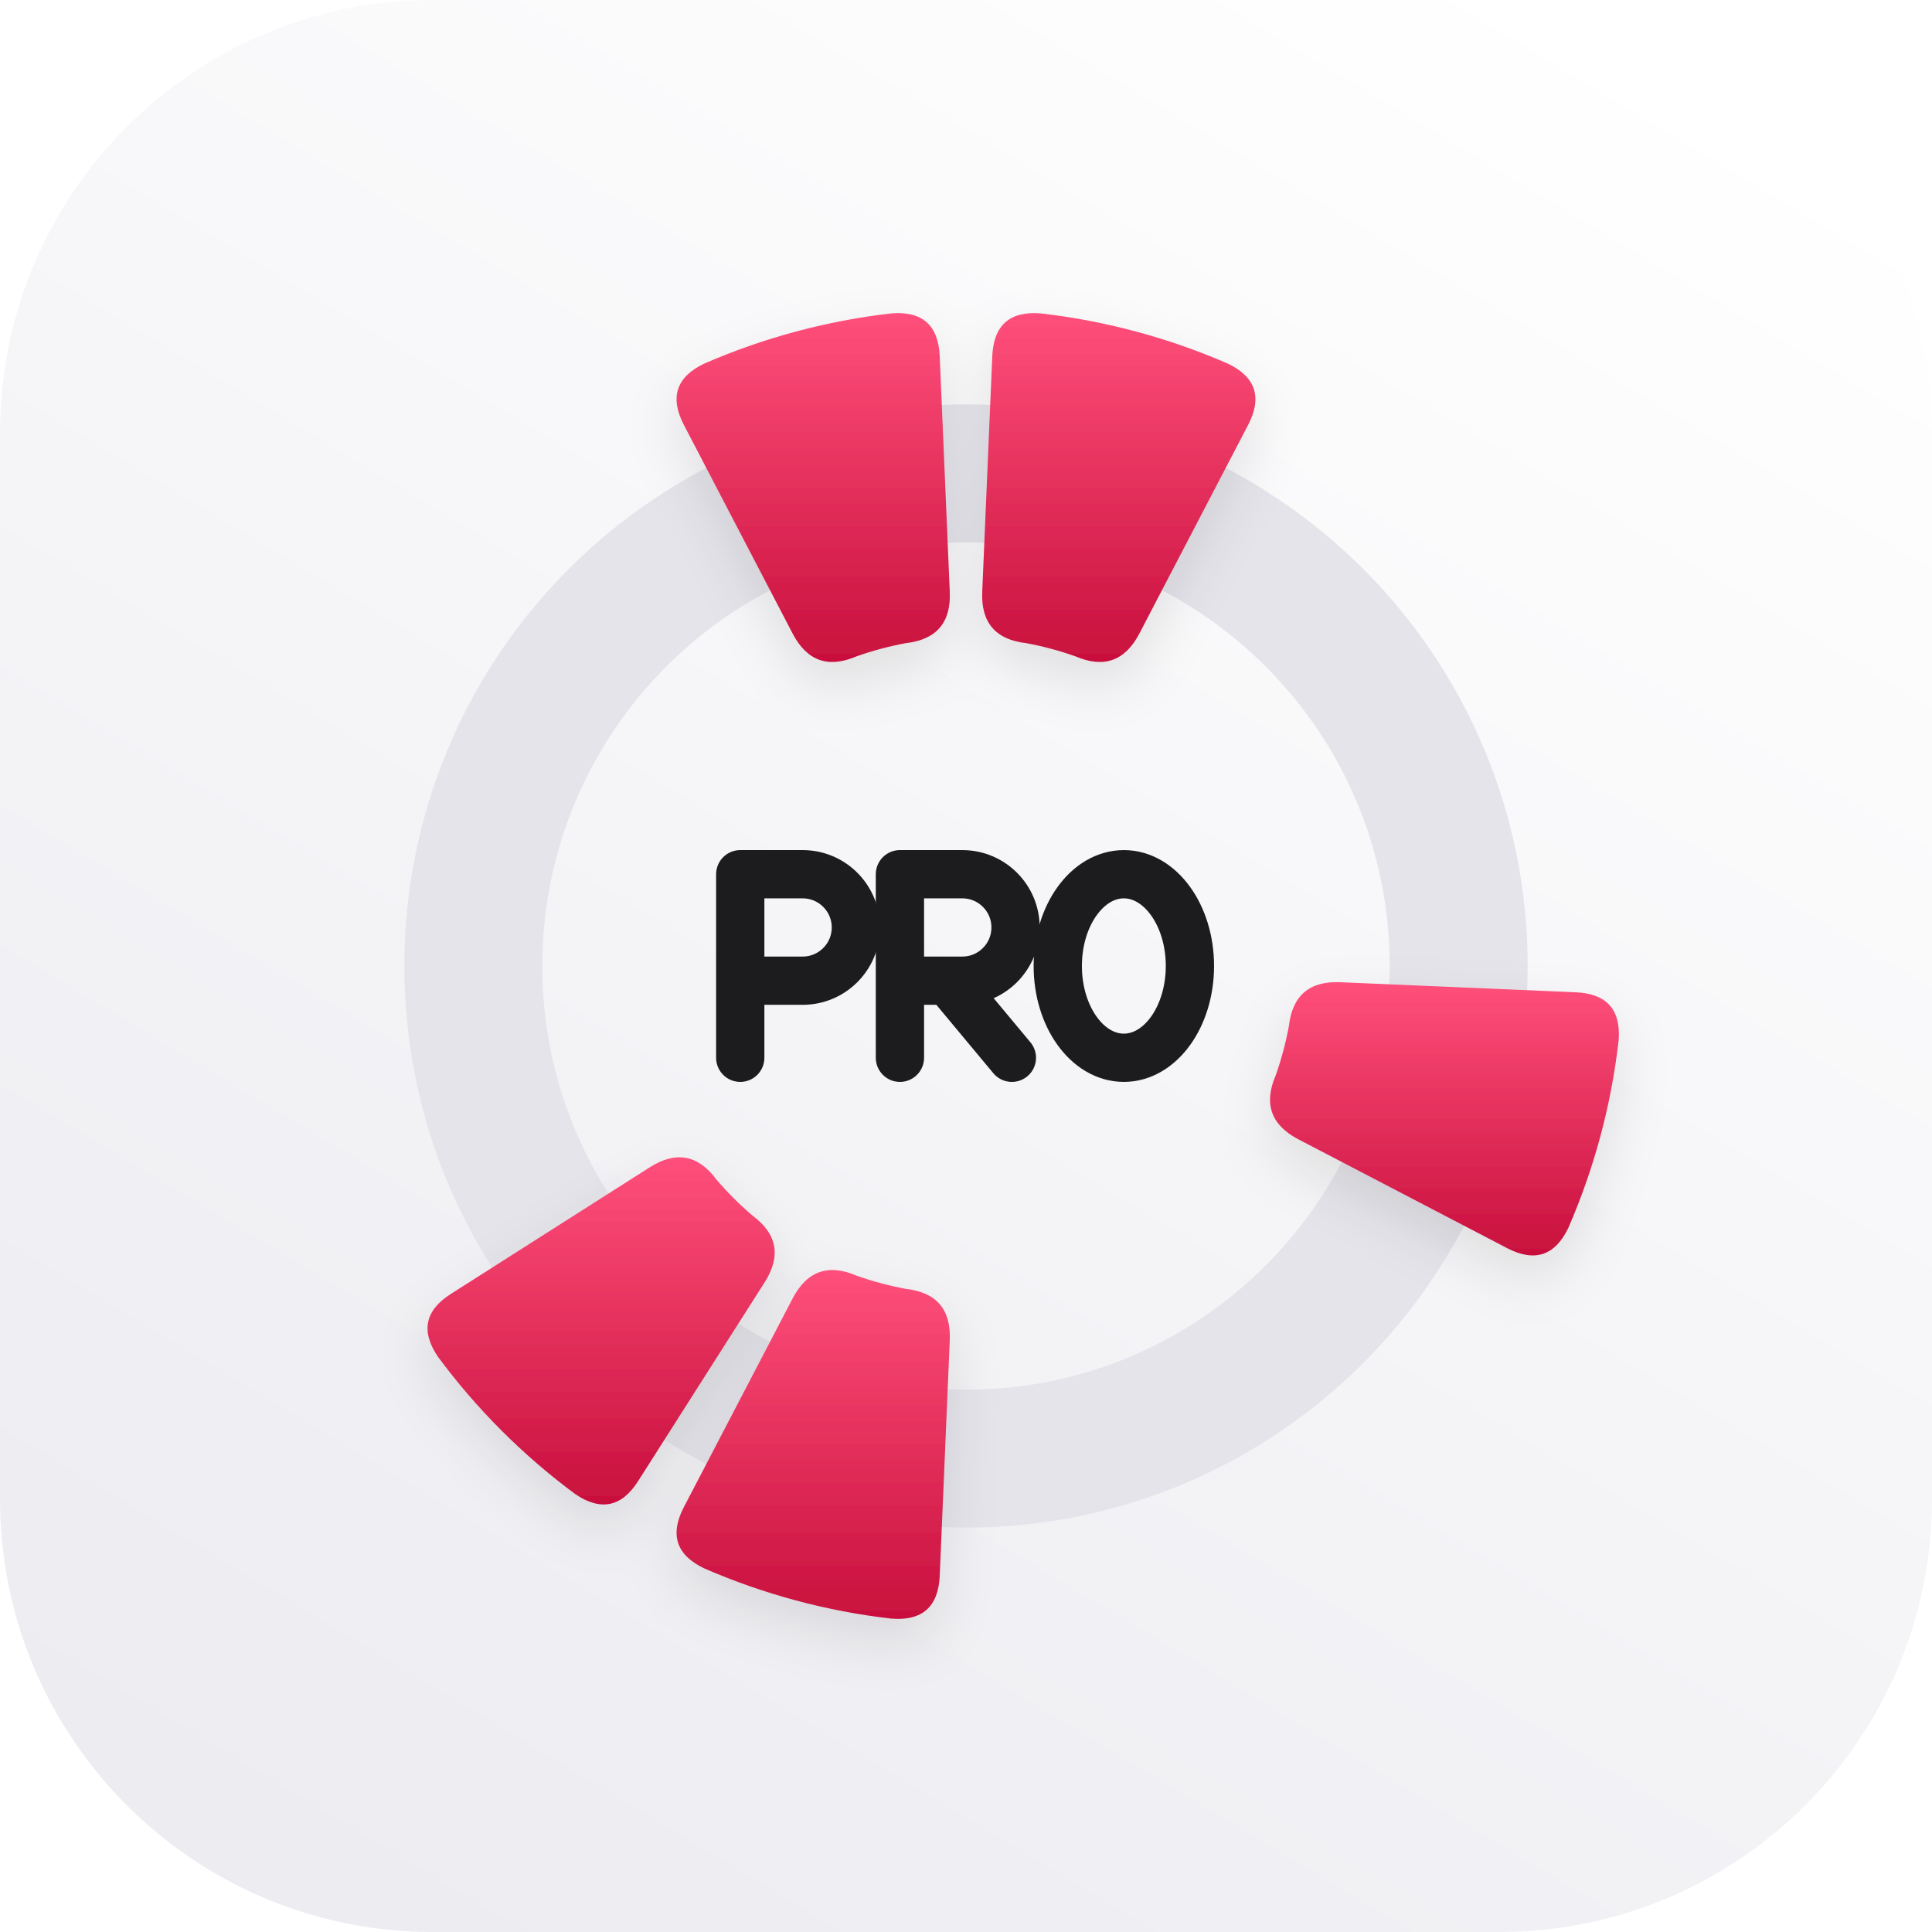
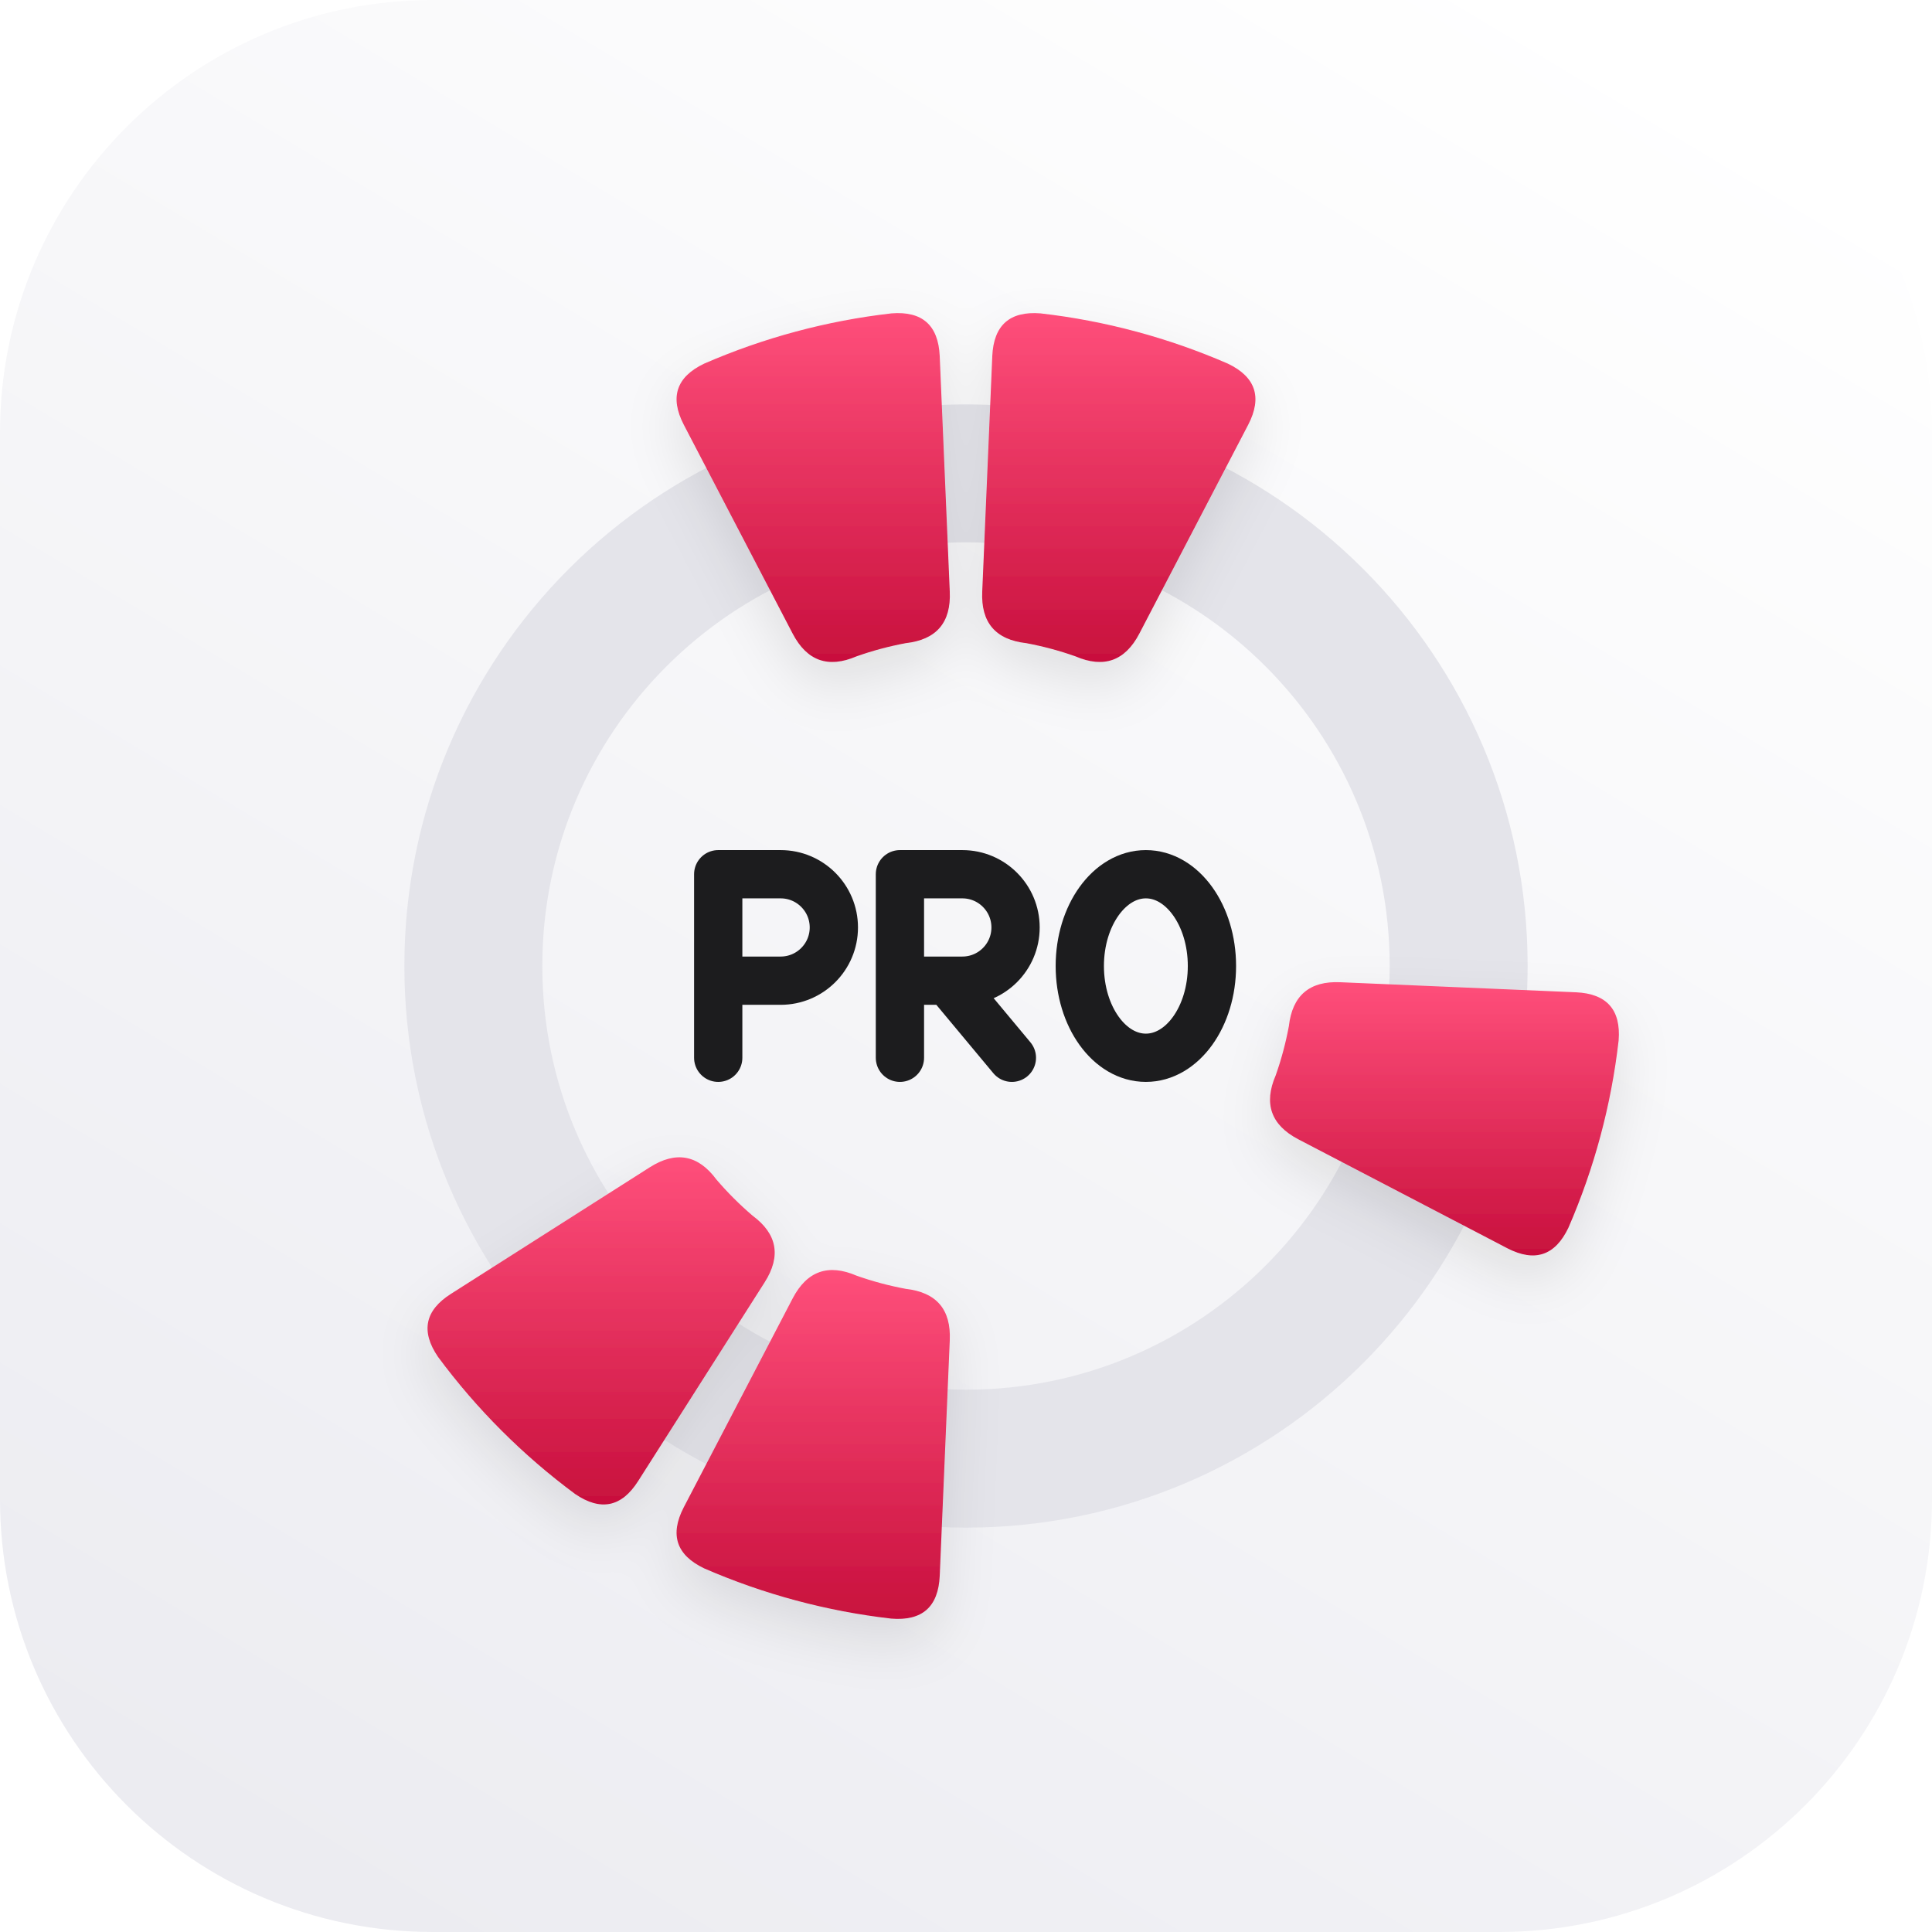
- <svg xmlns="http://www.w3.org/2000/svg" viewBox="0 0 1024 1024" role="img" aria-label="Fivvi">
+ <svg xmlns="http://www.w3.org/2000/svg" viewBox="0 0 1024 1024" role="img" aria-label="Fivvi Pro">
  <defs>
    <linearGradient id="fivvi-dial-b2-pro-light-bg" x1=".8" y1="0" x2=".2" y2="1">
      <stop offset="0.00" stop-color="#FFFFFF" />
      <stop offset="1.00" stop-color="#ECECF1" />
    </linearGradient>
    <linearGradient id="fivvi-dial-b2-pro-light-pk" x1="0" y1="0" x2="0" y2="1">
      <stop offset="0.00" stop-color="#FF4F7B" />
      <stop offset="1.00" stop-color="#C8103D" />
    </linearGradient>
    <clipPath id="fivvi-dial-b2-pro-light-clip">
      <rect width="100" height="100" rx="22.4" />
    </clipPath>
    <filter id="fivvi-dial-b2-pro-light-sh" x="-20%" y="-20%" width="140%" height="140%">
      <feDropShadow dx="0" dy="1.2" stdDeviation="1.4" flood-color="#000000" flood-opacity=".10" />
    </filter>
  </defs>
  <g transform="scale(10.24)">
    <g clip-path="url(#fivvi-dial-b2-pro-light-clip)">
      <rect width="100" height="100" fill="url(#fivvi-dial-b2-pro-light-bg)" />
      <circle cx="50" cy="50" r="25.5" fill="none" stroke="#E4E4EA" stroke-width="7.14" />
      <g filter="url(#fivvi-dial-b2-pro-light-sh)">
        <path d="M36.45 18.82 A34 34 0 0 1 46.14 16.22 Q48.53 16.03 48.64 18.43 L49.16 30.62 Q49.27 33.02 46.88 33.29 A17 17 0 0 0 44.34 33.97 Q42.14 34.92 41.03 32.80 L35.39 21.98 Q34.29 19.85 36.45 18.82Z" fill="url(#fivvi-dial-b2-pro-light-pk)" />
        <path d="M53.86 16.22 A34 34 0 0 1 63.55 18.82 Q65.71 19.85 64.61 21.98 L58.97 32.80 Q57.86 34.92 55.66 33.97 A17 17 0 0 0 53.12 33.29 Q50.73 33.02 50.84 30.62 L51.36 18.43 Q51.47 16.03 53.86 16.22Z" fill="url(#fivvi-dial-b2-pro-light-pk)" />
        <path d="M83.78 53.86 A34 34 0 0 1 81.18 63.55 Q80.15 65.71 78.02 64.61 L67.20 58.97 Q65.08 57.86 66.03 55.66 A17 17 0 0 0 66.71 53.12 Q66.98 50.73 69.38 50.84 L81.57 51.36 Q83.97 51.47 83.78 53.86Z" fill="url(#fivvi-dial-b2-pro-light-pk)" />
        <path d="M46.14 83.78 A34 34 0 0 1 36.45 81.18 Q34.29 80.15 35.39 78.02 L41.03 67.20 Q42.14 65.08 44.34 66.03 A17 17 0 0 0 46.88 66.71 Q49.27 66.98 49.16 69.38 L48.64 81.57 Q48.53 83.97 46.14 83.78Z" fill="url(#fivvi-dial-b2-pro-light-pk)" />
        <path d="M29.77 77.33 A34 34 0 0 1 22.67 70.23 Q21.32 68.25 23.34 66.97 L33.63 60.42 Q35.66 59.13 37.08 61.05 A17 17 0 0 0 38.95 62.92 Q40.87 64.34 39.58 66.37 L33.03 76.66 Q31.75 78.68 29.77 77.33Z" fill="url(#fivvi-dial-b2-pro-light-pk)" />
      </g>
      <g transform="translate(50 50) scale(0.950)" fill="none" stroke="#1C1C1E" stroke-width="2.63" stroke-linecap="round" stroke-linejoin="round">
-         <path d="M0 10 L0 0 L3.4 0 A2.9 2.9 0 0 1 3.4 5.8 L0 5.8" transform="translate(-12.30 -5)" />
+         <path d="M0 10 L0 0 L3.4 0 A2.9 2.9 0 0 1 3.4 5.8 L0 5.8" transform="translate(-13.50 -5)" />
        <path d="M0 10 L0 0 L3.4 0 A2.9 2.9 0 0 1 3.4 5.8 L0 5.8 M2.6 5.8 L6.1 10" transform="translate(-3.60 -5)" />
-         <ellipse cx="8.60" cy="0" rx="3.60" ry="5" />
+         <ellipse cx="9.80" cy="0" rx="3.60" ry="5" />
      </g>
    </g>
  </g>
</svg>
